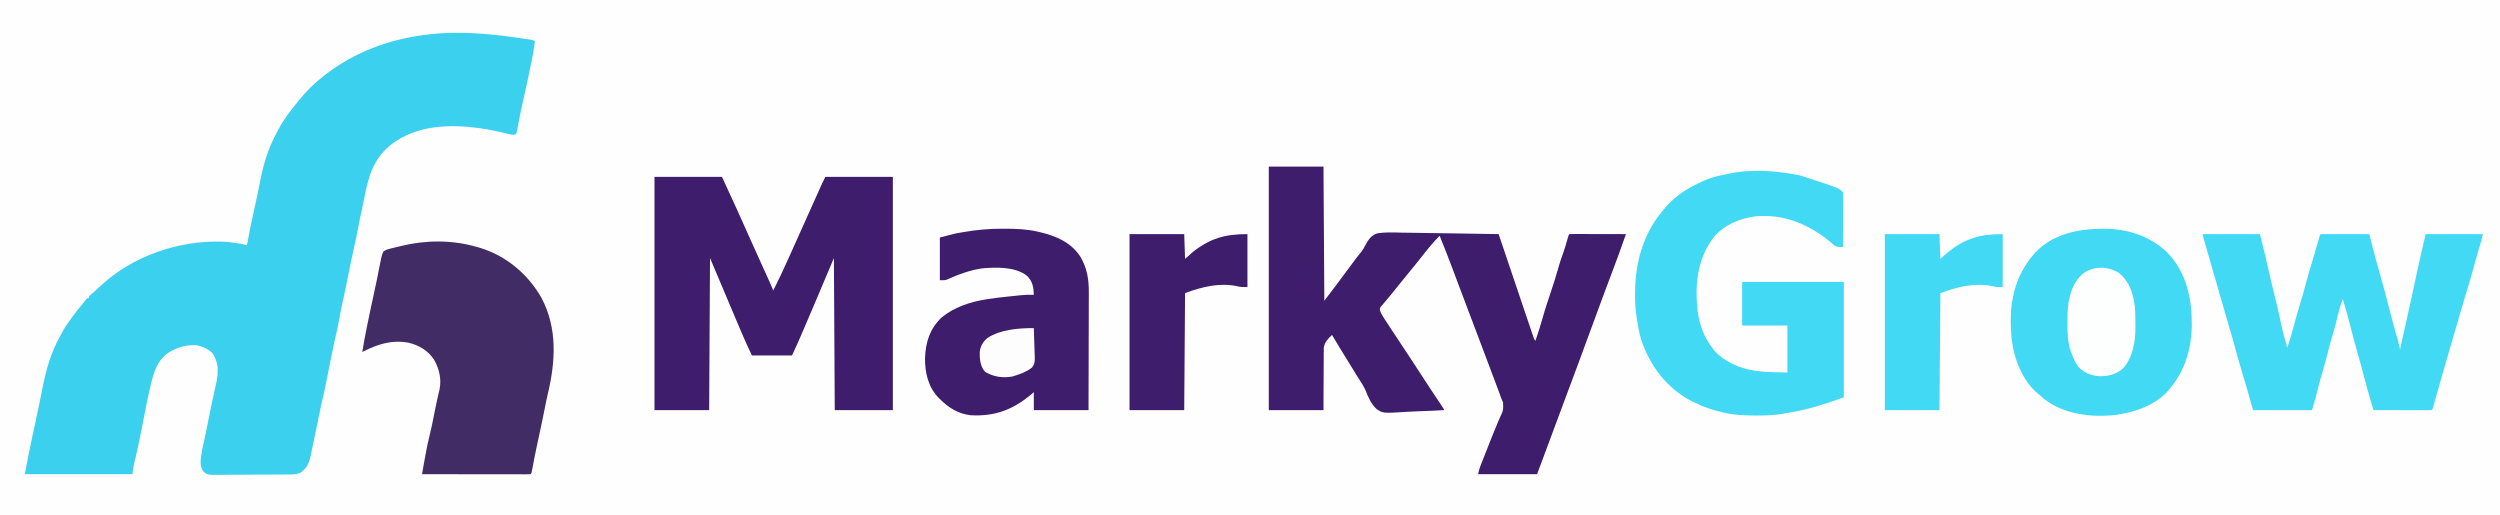
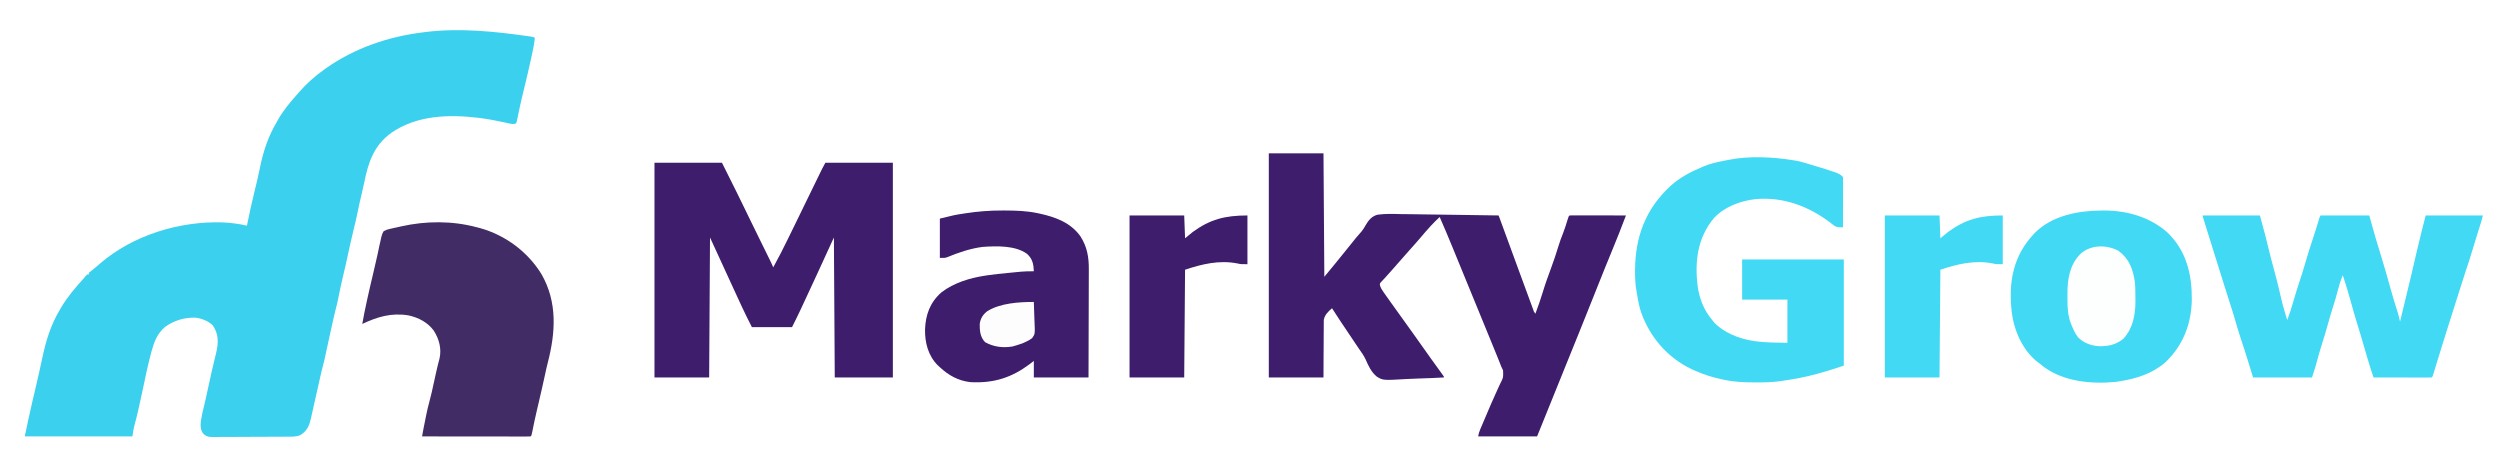
- <svg xmlns="http://www.w3.org/2000/svg" version="1.1" width="2926" height="602">
-   <path d="M0 0 C965.58 0 1931.16 0 2926 0 C2926 198.66 2926 397.32 2926 602 C1960.42 602 994.84 602 0 602 C0 403.34 0 204.68 0 0 Z " fill="#FEFEFE" transform="translate(0,0)" />
-   <path d="M0 0 C1.21 0.185 2.421 0.37 3.667 0.561 C6.508 1.086 6.508 1.086 8.508 2.086 C7.771 10.475 6.116 18.656 4.445 26.898 C4.217 28.035 4.217 28.035 3.984 29.195 C1.31 42.485 -1.575 55.723 -4.569 68.944 C-6.209 76.201 -7.793 83.461 -9.227 90.762 C-9.362 91.446 -9.498 92.131 -9.638 92.837 C-10.276 96.061 -10.9 99.287 -11.502 102.519 C-11.722 103.638 -11.942 104.757 -12.168 105.91 C-12.353 106.891 -12.537 107.871 -12.728 108.882 C-12.98 109.609 -13.232 110.336 -13.492 111.086 C-17.016 112.261 -18.386 111.84 -21.953 110.977 C-23.055 110.718 -24.156 110.459 -25.291 110.192 C-26.471 109.91 -27.651 109.627 -28.867 109.336 C-37.541 107.331 -46.171 105.493 -54.992 104.273 C-55.796 104.162 -56.599 104.051 -57.427 103.937 C-92.763 99.304 -129.611 100.778 -159.18 122.773 C-180.432 139.34 -186.575 161.354 -191.27 186.641 C-192.256 191.921 -193.351 197.163 -194.555 202.398 C-195.971 208.584 -197.213 214.784 -198.367 221.023 C-199.841 228.962 -201.521 236.837 -203.305 244.711 C-205.918 256.257 -208.278 267.842 -210.573 279.454 C-212.279 288.083 -214.022 296.694 -216 305.265 C-218.03 314.22 -219.681 323.258 -221.387 332.278 C-221.631 333.558 -221.874 334.838 -222.125 336.156 C-222.34 337.299 -222.556 338.441 -222.778 339.618 C-223.43 342.784 -224.188 345.896 -224.985 349.027 C-225.841 352.505 -226.549 356.011 -227.262 359.52 C-227.423 360.307 -227.584 361.094 -227.751 361.906 C-228.27 364.444 -228.788 366.984 -229.305 369.523 C-229.663 371.278 -230.022 373.033 -230.381 374.787 C-232.606 385.675 -234.809 396.567 -236.945 407.472 C-237.123 408.375 -237.301 409.277 -237.484 410.207 C-237.632 410.964 -237.781 411.722 -237.933 412.502 C-238.385 414.59 -238.892 416.666 -239.417 418.736 C-240.657 423.647 -241.678 428.598 -242.699 433.559 C-243.01 435.058 -243.01 435.058 -243.327 436.588 C-243.988 439.774 -244.647 442.961 -245.305 446.148 C-246.807 453.42 -248.318 460.689 -249.841 467.956 C-250.502 471.132 -251.147 474.312 -251.791 477.492 C-252.215 479.543 -252.641 481.594 -253.066 483.645 C-253.251 484.578 -253.436 485.512 -253.627 486.473 C-255.473 495.242 -257.983 501.876 -265.492 507.086 C-270.335 509.703 -275.24 509.396 -280.603 509.408 C-281.618 509.418 -282.634 509.428 -283.68 509.438 C-287.033 509.467 -290.385 509.481 -293.738 509.492 C-296.071 509.504 -298.403 509.515 -300.736 509.527 C-305.624 509.548 -310.512 509.559 -315.401 509.566 C-321.663 509.577 -327.925 509.625 -334.188 509.682 C-339.005 509.72 -343.821 509.73 -348.639 509.733 C-350.947 509.739 -353.256 509.755 -355.565 509.781 C-358.795 509.816 -362.022 509.812 -365.252 509.799 C-366.204 509.817 -367.157 509.836 -368.138 509.855 C-372.785 509.796 -375.632 509.522 -379.07 506.229 C-383.439 500.56 -382.924 494.881 -382.148 488.062 C-381.217 481.65 -379.911 475.388 -378.402 469.09 C-377.18 463.844 -376.163 458.556 -375.117 453.273 C-373.443 444.829 -371.746 436.39 -369.992 427.961 C-369.79 426.982 -369.587 426.003 -369.379 424.994 C-368.328 419.946 -367.232 414.913 -366.066 409.891 C-362.479 394.342 -359.709 382.108 -368.492 367.836 C-373.435 362.497 -381.308 359.075 -388.43 358.086 C-401.707 357.578 -413.985 361.697 -424.43 369.898 C-433.515 378.524 -437.161 388.963 -440.117 400.773 C-440.366 401.766 -440.615 402.759 -440.871 403.781 C-444.763 419.812 -447.762 436.052 -450.944 452.235 C-452.361 459.443 -453.807 466.644 -455.305 473.836 C-455.495 474.751 -455.686 475.666 -455.882 476.609 C-457.352 483.583 -458.98 490.513 -460.695 497.43 C-461.532 501.271 -462.005 505.185 -462.492 509.086 C-504.072 509.086 -545.652 509.086 -588.492 509.086 C-585.629 494.196 -582.775 479.356 -579.555 464.548 C-578.573 460.034 -577.602 455.519 -576.629 451.004 C-576.346 449.692 -576.346 449.692 -576.057 448.355 C-574.614 441.666 -573.196 434.973 -571.805 428.273 C-571.614 427.366 -571.424 426.458 -571.228 425.523 C-570.152 420.371 -569.129 415.212 -568.141 410.043 C-563.911 388.237 -558.301 367.591 -547.492 348.086 C-546.86 346.9 -546.228 345.714 -545.598 344.527 C-538.358 331.302 -529.119 319.638 -519.492 308.086 C-518.79 307.16 -518.087 306.235 -517.363 305.281 C-516.746 304.557 -516.128 303.832 -515.492 303.086 C-514.832 303.086 -514.172 303.086 -513.492 303.086 C-513.492 302.426 -513.492 301.766 -513.492 301.086 C-512.164 299.746 -512.164 299.746 -510.242 298.148 C-506.725 295.177 -503.385 292.078 -500.055 288.898 C-461.969 253.433 -408.32 235.208 -356.879 236.9 C-347.353 237.423 -337.739 238.693 -328.492 241.086 C-328.362 240.393 -328.231 239.699 -328.097 238.985 C-325.597 225.747 -323.012 212.549 -320.019 199.413 C-319.01 194.955 -318.031 190.489 -317.055 186.023 C-316.736 184.578 -316.736 184.578 -316.411 183.103 C-315.31 178.049 -314.274 172.994 -313.344 167.906 C-309.512 147.121 -303.677 127.662 -293.492 109.086 C-292.991 108.109 -292.489 107.132 -291.973 106.125 C-286.122 94.876 -278.518 84.858 -270.492 75.086 C-269.818 74.226 -269.144 73.366 -268.449 72.48 C-259.39 61.045 -249.076 50.952 -237.492 42.086 C-236.933 41.656 -236.374 41.225 -235.798 40.782 C-202.391 15.214 -163.106 0.544 -121.492 -4.914 C-120.747 -5.017 -120.002 -5.12 -119.235 -5.226 C-79.57 -10.482 -39.28 -6.009 0 0 Z " fill="#3BD0EE" transform="translate(617.4922,45.91406)" />
-   <path d="M0 0 C21.12 0 42.24 0 64 0 C64.33 51.81 64.66 103.62 65 157 C73.903 145.314 82.749 133.657 91.434 121.82 C102.895 106.267 102.895 106.267 108.682 99.189 C110.506 96.679 111.76 94.54 113.102 91.794 C116.478 85.54 120.108 80.165 127.185 78.047 C136.27 76.668 145.441 76.991 154.598 77.276 C158.627 77.383 162.655 77.393 166.685 77.413 C174.298 77.465 181.906 77.605 189.517 77.776 C198.189 77.966 206.861 78.059 215.534 78.144 C233.358 78.322 251.179 78.62 269 79 C269.29 79.86 269.58 80.721 269.879 81.607 C277.984 105.631 286.095 129.653 294.213 153.672 C294.957 155.874 295.701 158.075 296.445 160.277 C298.809 167.273 301.176 174.268 303.549 181.261 C304.224 183.251 304.897 185.24 305.57 187.23 C306.482 189.93 307.399 192.629 308.316 195.328 C308.579 196.107 308.841 196.885 309.111 197.687 C310.081 201.111 310.081 201.111 312 204 C315.142 194.874 318.124 185.744 320.688 176.438 C323.502 166.277 326.855 156.321 330.231 146.338 C333.427 136.879 336.42 127.41 339.072 117.782 C340.7 111.911 342.645 106.217 344.77 100.504 C346.515 95.534 347.961 90.488 349.389 85.419 C350.901 80.099 350.901 80.099 352 79 C354.056 78.906 356.114 78.883 358.172 78.886 C359.138 78.886 359.138 78.886 360.123 78.886 C362.261 78.887 364.398 78.895 366.535 78.902 C368.013 78.904 369.492 78.906 370.97 78.907 C374.868 78.91 378.766 78.92 382.664 78.931 C386.638 78.942 390.613 78.946 394.588 78.951 C402.392 78.962 410.196 78.979 418 79 C412.679 94.563 406.936 109.959 401.13 125.345 C398.446 132.457 395.773 139.572 393.102 146.688 C392.836 147.394 392.571 148.101 392.298 148.829 C387.597 161.357 382.984 173.916 378.438 186.5 C373.327 200.639 368.131 214.741 362.833 228.811 C357.317 243.46 351.866 258.131 346.438 272.812 C335.681 301.896 324.842 330.948 314 360 C291.23 360 268.46 360 245 360 C245.659 356.703 246.19 354.21 247.376 351.192 C247.794 350.12 247.794 350.12 248.221 349.025 C248.524 348.259 248.828 347.493 249.141 346.703 C249.46 345.889 249.779 345.075 250.107 344.236 C250.794 342.484 251.483 340.733 252.174 338.982 C253.258 336.23 254.333 333.475 255.406 330.719 C258.552 322.652 261.719 314.599 265.082 306.62 C266.338 303.638 267.574 300.649 268.809 297.659 C269.389 296.274 269.98 294.894 270.583 293.519 C274.516 285.074 274.516 285.074 274.184 276.047 C273.486 274.352 272.755 272.67 272 271 C271.144 268.653 270.298 266.303 269.461 263.949 C268.441 261.192 267.407 258.44 266.375 255.688 C265.804 254.157 265.232 252.626 264.661 251.095 C258.254 233.943 251.772 216.818 245.29 199.694 C241.708 190.229 238.131 180.763 234.556 171.296 C233.503 168.508 232.449 165.72 231.396 162.932 C228.12 154.265 224.846 145.596 221.582 136.923 C220.066 132.895 218.549 128.868 217.031 124.84 C216.318 122.949 215.606 121.056 214.896 119.164 C210.091 106.376 205.12 93.665 200 81 C196.452 84.517 193.088 88.113 189.875 91.938 C189.399 92.502 188.923 93.066 188.433 93.647 C184.635 98.18 180.974 102.81 177.344 107.477 C172.991 113.056 168.493 118.509 163.983 123.962 C160.321 128.392 156.698 132.848 153.121 137.348 C150.836 140.205 148.531 143.046 146.221 145.883 C145.082 147.285 143.944 148.688 142.808 150.093 C140.359 153.12 137.904 156.133 135.352 159.074 C134.617 159.937 133.882 160.799 133.125 161.688 C132.488 162.413 131.851 163.139 131.195 163.887 C129.771 165.932 129.771 165.932 130.227 168.299 C131.116 171.404 132.417 173.616 134.176 176.324 C134.832 177.343 135.489 178.362 136.165 179.411 C137.228 181.033 137.228 181.033 138.312 182.688 C139.05 183.825 139.787 184.963 140.524 186.101 C145.034 193.053 149.602 199.966 154.219 206.846 C158.927 213.864 163.56 220.93 168.188 228 C168.592 228.617 168.996 229.235 169.412 229.871 C173.829 236.617 178.24 243.366 182.648 250.117 C183.394 251.259 184.14 252.401 184.886 253.543 C186.318 255.735 187.749 257.927 189.18 260.119 C193.511 266.745 197.869 273.352 202.311 279.904 C205 283.894 205 283.894 205 285 C195.24 285.606 185.485 286.066 175.71 286.347 C171.168 286.482 166.639 286.664 162.105 286.961 C133.604 288.781 133.604 288.781 126.329 283.873 C119.902 278.136 116.526 270.107 113.388 262.258 C111.287 257.325 108.433 252.969 105.5 248.5 C104.449 246.813 103.401 245.123 102.359 243.43 C101.824 242.564 101.288 241.699 100.736 240.808 C82.672 211.598 82.672 211.598 74 197 C69.366 201.291 65.437 205.428 64.361 211.765 C64.329 213.131 64.324 214.497 64.341 215.863 C64.33 216.615 64.32 217.367 64.309 218.142 C64.28 220.604 64.286 223.065 64.293 225.527 C64.28 227.244 64.265 228.96 64.247 230.676 C64.207 235.176 64.197 239.675 64.193 244.175 C64.182 249.583 64.134 254.992 64.093 260.4 C64.034 268.6 64.021 276.799 64 285 C42.88 285 21.76 285 0 285 C0 190.95 0 96.9 0 0 Z " fill="#3D1D6C" transform="translate(1485,195)" />
-   <path d="M0 0 C26.07 0 52.14 0 79 0 C97.419 40.029 97.419 40.029 105 57 C106.957 61.376 108.916 65.75 110.875 70.125 C111.404 71.306 111.932 72.487 112.477 73.703 C115.963 81.485 119.47 89.256 122.988 97.023 C123.418 97.971 123.847 98.92 124.289 99.896 C126.434 104.631 128.58 109.365 130.728 114.098 C131.521 115.847 132.313 117.595 133.105 119.344 C133.469 120.145 133.834 120.945 134.209 121.771 C135.891 125.484 137.531 129.195 139 133 C145.089 121.093 150.711 109.012 156.188 96.812 C157.032 94.939 157.876 93.065 158.72 91.192 C161.151 85.797 163.577 80.399 166 75 C166.617 73.626 167.234 72.253 167.851 70.879 C170.434 65.126 173.013 59.37 175.59 53.613 C179.52 44.835 183.458 36.06 187.401 27.288 C188.21 25.487 189.018 23.686 189.826 21.885 C190.958 19.362 192.092 16.839 193.227 14.316 C193.563 13.565 193.9 12.813 194.248 12.038 C194.566 11.33 194.885 10.622 195.213 9.893 C195.487 9.283 195.761 8.673 196.043 8.045 C197.31 5.338 198.664 2.673 200 0 C226.07 0 252.14 0 279 0 C279 90.09 279 180.18 279 273 C256.56 273 234.12 273 211 273 C210.67 214.26 210.34 155.52 210 95 C203.73 109.85 197.46 124.7 191 140 C183.375 157.903 183.375 157.903 179.642 166.606 C178.136 170.119 176.634 173.634 175.131 177.148 C174.143 179.453 173.156 181.758 172.168 184.062 C171.734 185.079 171.299 186.096 170.852 187.143 C167.693 194.497 164.357 201.726 161 209 C145.49 209 129.98 209 114 209 C109.859 200.127 105.764 191.311 101.953 182.305 C101.498 181.234 101.042 180.163 100.573 179.06 C99.129 175.666 97.69 172.271 96.25 168.875 C95.335 166.723 94.419 164.57 93.504 162.418 C83.962 139.962 74.49 117.477 65 95 C64.67 153.74 64.34 212.48 64 273 C42.88 273 21.76 273 0 273 C0 182.91 0 92.82 0 0 Z " fill="#3D1D6C" transform="translate(766,207)" />
-   <path d="M0 0 C1.093 0.193 2.186 0.387 3.312 0.586 C6.283 1.236 9.105 2.064 12 3 C13.179 3.381 13.179 3.381 14.382 3.769 C52.085 16.085 52.085 16.085 57 21 C57.094 22.994 57.117 24.992 57.114 26.989 C57.113 28.27 57.113 29.551 57.113 30.871 C57.108 32.28 57.103 33.689 57.098 35.098 C57.096 36.531 57.094 37.965 57.093 39.398 C57.09 43.178 57.08 46.957 57.069 50.737 C57.058 54.591 57.054 58.445 57.049 62.299 C57.038 69.866 57.021 77.433 57 85 C52.312 85.248 49.535 85.342 45.906 82.254 C44.837 81.375 44.837 81.375 43.747 80.479 C43.005 79.846 42.264 79.214 41.5 78.562 C16.543 58.247 -12.78 46.097 -45.318 49.223 C-63.542 51.463 -81.863 59.127 -93.984 73.324 C-113.63 98.794 -116.712 129.896 -112.914 160.989 C-110.834 176.187 -105.562 190.922 -96 203 C-94.917 204.516 -94.917 204.516 -93.812 206.062 C-82.576 218.977 -64.363 226.988 -47.75 229.625 C-46.973 229.75 -46.196 229.875 -45.395 230.003 C-33.031 231.783 -20.461 231.707 -8 232 C-8 213.85 -8 195.7 -8 177 C-25.49 177 -42.98 177 -61 177 C-61 160.17 -61 143.34 -61 126 C-21.73 126 17.54 126 58 126 C58 170.55 58 215.1 58 261 C37.721 268.157 37.721 268.157 28 271 C27.355 271.194 26.711 271.389 26.047 271.589 C13.523 275.359 0.909 277.929 -12 280 C-13.558 280.27 -13.558 280.27 -15.148 280.546 C-24.861 282.116 -34.376 282.358 -44.188 282.312 C-45.413 282.31 -45.413 282.31 -46.663 282.307 C-58.685 282.262 -70.262 281.8 -82 279 C-82.774 278.828 -83.547 278.657 -84.344 278.48 C-95.852 275.904 -106.409 272.168 -117 267 C-117.995 266.517 -118.99 266.033 -120.016 265.535 C-148.786 250.698 -169.023 224.257 -179.004 193.895 C-181.207 186.803 -182.6 179.662 -183.652 172.314 C-183.911 170.59 -184.203 168.871 -184.51 167.154 C-186.011 158.463 -186.36 149.921 -186.312 141.125 C-186.31 140.407 -186.308 139.688 -186.306 138.948 C-186.108 97.647 -174.155 61.65 -144.552 32.185 C-134.015 22.001 -122.255 15.08 -109 9 C-107.983 8.517 -106.966 8.033 -105.918 7.535 C-98.257 4.087 -90.414 2.117 -82.212 0.454 C-80.798 0.164 -79.386 -0.14 -77.979 -0.462 C-53.258 -6.077 -24.749 -4.461 0 0 Z " fill="#41D9F3" transform="translate(2100,204)" />
-   <path d="M0 0 C1.209 0.336 2.418 0.673 3.664 1.02 C34.405 10.334 60.066 31.906 75.802 59.73 C94.597 95.351 92.208 133.887 83.188 171.938 C81.928 177.251 80.849 182.59 79.801 187.949 C78.803 193.037 77.745 198.112 76.688 203.188 C76.477 204.2 76.266 205.212 76.049 206.255 C74.88 211.851 73.692 217.443 72.484 223.031 C72.229 224.212 71.974 225.393 71.711 226.609 C71.198 228.982 70.685 231.354 70.172 233.727 C68.377 242.083 66.718 250.458 65.205 258.87 C64.103 264.897 64.103 264.897 63 266 C61.355 266.096 59.706 266.122 58.058 266.12 C56.988 266.122 55.918 266.123 54.816 266.124 C53.04 266.119 53.04 266.119 51.228 266.114 C49.37 266.114 49.37 266.114 47.474 266.114 C44.067 266.113 40.66 266.108 37.254 266.101 C33.697 266.095 30.14 266.095 26.583 266.093 C19.844 266.09 13.104 266.082 6.364 266.072 C-1.307 266.061 -8.978 266.055 -16.649 266.05 C-32.432 266.04 -48.216 266.022 -64 266 C-63.68 264.074 -63.36 262.148 -63.04 260.222 C-62.862 259.15 -62.683 258.077 -62.5 256.973 C-61.602 251.633 -60.582 246.318 -59.562 241 C-59.358 239.915 -59.154 238.829 -58.943 237.711 C-57.958 232.567 -56.899 227.474 -55.59 222.402 C-53.401 213.86 -51.741 205.204 -50 196.562 C-49.315 193.168 -48.627 189.773 -47.938 186.379 C-47.773 185.565 -47.608 184.751 -47.438 183.912 C-46.263 178.159 -44.966 172.448 -43.552 166.748 C-41.076 154.426 -43.984 142.234 -50.289 131.531 C-57.358 121.073 -67.8 114.97 -80 112.062 C-99.978 108.538 -116.406 113.928 -134 123 C-132.5 113.536 -130.699 104.142 -128.812 94.75 C-128.661 93.993 -128.51 93.236 -128.354 92.456 C-126.029 80.849 -123.57 69.277 -121.001 57.723 C-119.368 50.379 -117.783 43.03 -116.332 35.648 C-116.198 34.965 -116.063 34.283 -115.925 33.579 C-115.287 30.331 -114.659 27.081 -114.041 23.829 C-113.403 20.542 -112.723 17.27 -112 14 C-111.805 13.095 -111.611 12.191 -111.41 11.259 C-110.803 8.956 -110.209 7.051 -109 5 C-106.334 3.455 -104.825 2.824 -101.938 2.188 C-101.234 2.002 -100.531 1.817 -99.807 1.626 C-97.546 1.043 -95.276 0.52 -93 0 C-91.501 -0.371 -90.002 -0.743 -88.504 -1.117 C-59.361 -8.184 -28.868 -8.374 0 0 Z " fill="#422C65" transform="translate(558,289)" />
-   <path d="M0 0 C22.11 0 44.22 0 67 0 C73.77 27.081 73.77 27.081 76.5 39.5 C78.756 49.659 81.156 59.771 83.728 69.854 C85.82 78.121 87.705 86.429 89.562 94.75 C93.636 114.045 93.636 114.045 99 133 C101.779 124.97 104.174 116.909 106.312 108.688 C108.546 100.236 110.904 91.847 113.5 83.5 C116.023 75.379 118.326 67.221 120.5 59 C122.954 49.728 125.596 40.54 128.432 31.378 C130.783 23.774 132.99 16.136 135.135 8.471 C135.366 7.649 135.598 6.827 135.836 5.98 C136.038 5.258 136.239 4.535 136.447 3.79 C137 2 137 2 138 0 C156.81 0 175.62 0 195 0 C196.196 4.682 197.393 9.364 198.625 14.188 C201.214 24.262 203.88 34.3 206.782 44.289 C211.675 61.167 216.062 78.186 220.434 95.205 C222.505 103.216 224.707 111.18 227.047 119.116 C227.389 120.285 227.389 120.285 227.738 121.477 C227.935 122.137 228.131 122.798 228.333 123.479 C229.342 127.292 230.163 131.146 231 135 C233.149 125.376 235.294 115.751 237.438 106.125 C237.597 105.408 237.757 104.692 237.921 103.953 C242.338 84.114 246.723 64.27 250.894 44.377 C254.033 29.522 257.546 14.801 261 0 C283.11 0 305.22 0 328 0 C325.755 8.978 325.755 8.978 324.484 13.258 C324.206 14.201 323.928 15.145 323.641 16.117 C323.347 17.109 323.053 18.102 322.75 19.125 C320.426 27.018 318.187 34.926 316.062 42.875 C313.582 52.121 310.806 61.26 307.961 70.4 C305.634 77.892 303.419 85.407 301.289 92.957 C299.254 100.157 297.135 107.33 295 114.5 C292.403 123.232 289.844 131.972 287.357 140.735 C284.939 149.248 282.46 157.743 279.982 166.239 C276.943 176.669 273.982 187.119 271.119 197.599 C270.853 198.564 270.587 199.529 270.312 200.523 C270.082 201.368 269.851 202.213 269.613 203.083 C269 205 269 205 268 206 C265.883 206.094 263.763 206.117 261.644 206.114 C260.649 206.114 260.649 206.114 259.634 206.114 C257.432 206.113 255.23 206.105 253.027 206.098 C251.504 206.096 249.981 206.094 248.458 206.093 C244.442 206.09 240.425 206.08 236.409 206.069 C232.314 206.058 228.218 206.054 224.123 206.049 C216.082 206.038 208.041 206.021 200 206 C199.363 203.941 198.727 201.882 198.091 199.823 C197.737 198.676 197.382 197.53 197.017 196.348 C195.653 191.859 194.405 187.344 193.188 182.812 C192.937 181.89 192.687 180.967 192.43 180.016 C191.034 174.859 189.651 169.699 188.27 164.539 C187.68 162.338 187.09 160.138 186.5 157.938 C186.206 156.842 185.913 155.747 185.611 154.618 C183.767 147.766 181.851 140.94 179.875 134.125 C177.685 126.565 175.704 118.973 173.828 111.329 C170.904 99.458 167.59 87.687 164 76 C161.439 82.373 159.719 88.763 158.125 95.438 C156.414 102.444 154.666 109.413 152.562 116.312 C150.328 123.655 148.402 131.065 146.5 138.5 C144.447 146.52 142.325 154.493 139.918 162.414 C137.543 170.341 135.537 178.368 133.498 186.387 C133.077 188.034 133.077 188.034 132.648 189.715 C132.403 190.685 132.157 191.656 131.904 192.656 C130.695 197.13 129.332 201.561 128 206 C105.23 206 82.46 206 59 206 C57.494 200.699 55.989 195.399 54.438 189.938 C51.487 179.575 48.505 169.229 45.312 158.938 C42.493 149.836 39.991 140.667 37.547 131.458 C35.652 124.343 33.63 117.283 31.478 110.24 C28.903 101.773 26.485 93.262 24.062 84.75 C21.154 74.533 18.235 64.32 15.25 54.125 C12.378 44.317 9.558 34.494 6.76 24.665 C5.941 21.795 5.118 18.927 4.293 16.059 C4.014 15.087 3.735 14.115 3.448 13.114 C2.909 11.238 2.369 9.361 1.828 7.486 C1.588 6.65 1.349 5.814 1.102 4.953 C0.888 4.212 0.675 3.471 0.456 2.708 C0 1 0 1 0 0 Z " fill="#41D9F3" transform="translate(2578,274)" />
-   <path d="M0 0 C1.12 -0.009 2.24 -0.019 3.394 -0.029 C30.77 0.078 56.709 8.592 76.785 27.574 C99.624 51.171 105.906 81.824 105.66 113.635 C105.11 143.491 95.932 170.832 75.102 192.629 C59.896 207.153 40.798 213.957 20.375 217.25 C19.346 217.436 18.318 217.621 17.258 217.812 C-11.386 221.04 -43.789 217.571 -67.125 199.188 C-68.634 197.885 -70.135 196.573 -71.625 195.25 C-72.307 194.71 -72.989 194.17 -73.691 193.613 C-92.406 178.488 -102.565 152.221 -105.152 128.875 C-106.851 111.303 -106.953 92.442 -102.625 75.25 C-102.459 74.579 -102.292 73.908 -102.121 73.217 C-97.938 56.995 -90.483 42.96 -79.625 30.25 C-79.053 29.576 -78.48 28.902 -77.891 28.207 C-57.946 6.633 -28.062 0.178 0 0 Z " fill="#41D9F3" transform="translate(2459.625,267.75)" />
-   <path d="M0 0 C0.83 0.002 1.661 0.004 2.516 0.007 C15.281 0.06 27.756 0.457 40.25 3.312 C41.56 3.611 41.56 3.611 42.897 3.915 C62.066 8.462 79.461 15.639 90.688 32.688 C98.66 46.081 100.714 59.419 100.591 74.833 C100.59 76.343 100.59 77.852 100.592 79.361 C100.593 83.416 100.575 87.471 100.554 91.526 C100.535 95.779 100.534 100.033 100.53 104.286 C100.521 112.321 100.496 120.357 100.466 128.392 C100.432 137.548 100.416 146.704 100.401 155.861 C100.37 174.678 100.315 193.495 100.25 212.312 C79.13 212.312 58.01 212.312 36.25 212.312 C36.25 205.382 36.25 198.452 36.25 191.312 C34.641 192.653 33.032 193.994 31.375 195.375 C10.268 212.535 -10.542 219.834 -37.75 218.312 C-52.181 216.635 -63.689 209.516 -73.75 199.312 C-74.397 198.676 -75.044 198.039 -75.711 197.383 C-87.54 184.933 -91.363 167.859 -91.084 151.185 C-90.468 132.852 -85.367 116.859 -71.742 103.961 C-57.245 91.965 -38.767 85.784 -20.422 82.805 C-19.653 82.679 -18.885 82.552 -18.093 82.422 C-9.976 81.13 -1.826 80.211 6.349 79.377 C8.843 79.122 11.337 78.855 13.83 78.588 C15.45 78.419 17.071 78.25 18.691 78.082 C19.42 78.004 20.148 77.926 20.898 77.845 C26.037 77.33 31.086 77.25 36.25 77.312 C35.923 68.412 34.798 61.419 28.188 55.062 C14.46 44.314 -7.295 45.057 -23.75 46.312 C-37.98 48.286 -52.366 53.601 -65.41 59.52 C-67.75 60.312 -67.75 60.312 -73.75 60.312 C-73.75 43.812 -73.75 27.312 -73.75 10.312 C-56.372 5.678 -56.372 5.678 -47.375 4.188 C-46.488 4.032 -45.601 3.876 -44.688 3.715 C-29.755 1.17 -15.135 -0.071 0 0 Z " fill="#3D1D6C" transform="translate(1173.75,267.6875)" />
-   <path d="M0 0 C21.12 0 42.24 0 64 0 C64.495 14.355 64.495 14.355 65 29 C67.97 26.36 70.94 23.72 74 21 C94.285 4.988 111.31 0 138 0 C138 20.46 138 40.92 138 62 C130.257 62 130.257 62 126.27 61.027 C105.113 56.52 84.833 61.788 65 69 C64.67 114.21 64.34 159.42 64 206 C42.88 206 21.76 206 0 206 C0 138.02 0 70.04 0 0 Z " fill="#41D9F3" transform="translate(2206,274)" />
-   <path d="M0 0 C21.12 0 42.24 0 64 0 C64.495 14.355 64.495 14.355 65 29 C67.97 26.36 70.94 23.72 74 21 C94.3 4.976 111.655 0 138 0 C138 20.46 138 40.92 138 62 C130.257 62 130.257 62 126.27 61.027 C105.113 56.52 84.833 61.788 65 69 C64.67 114.21 64.34 159.42 64 206 C42.88 206 21.76 206 0 206 C0 138.02 0 70.04 0 0 Z " fill="#3D1D6C" transform="translate(1322,274)" />
-   <path d="M0 0 C12.865 10.068 17.169 23.295 19.434 39.164 C20.079 45.352 20.098 51.562 20.115 57.777 C20.125 59.85 20.156 61.923 20.188 63.996 C20.321 80.826 17.334 99.155 5.875 112.25 C-2.707 119.647 -11.532 121.819 -22.695 121.531 C-32.029 120.766 -40.375 117.408 -46.809 110.422 C-50.203 105.802 -52.323 100.688 -54.375 95.375 C-54.621 94.74 -54.868 94.104 -55.122 93.45 C-58.916 83.017 -59.448 72.601 -59.386 61.608 C-59.375 59.385 -59.386 57.164 -59.398 54.941 C-59.418 36.546 -56.992 18.12 -44.094 4.031 C-32.213 -7.515 -14.135 -7.916 0 0 Z " fill="#FDFEFE" transform="translate(2479.125,318.75)" />
-   <path d="M0 0 C0.248 5.977 0.429 11.951 0.549 17.932 C0.599 19.964 0.668 21.995 0.754 24.025 C1.454 40.809 1.454 40.809 -2.029 46.057 C-4.601 48.184 -6.966 49.626 -10 51 C-10.652 51.339 -11.305 51.678 -11.977 52.027 C-13.68 52.84 -13.68 52.84 -16.875 53.938 C-17.945 54.318 -19.015 54.698 -20.117 55.09 C-21.069 55.39 -22.02 55.691 -23 56 C-23.63 56.201 -24.261 56.402 -24.91 56.609 C-36.231 58.725 -47.149 57.139 -57 51.188 C-62.78 44.866 -63.437 36.325 -63.336 28.137 C-62.606 21.322 -59.627 15.937 -54.312 11.625 C-39.128 1.521 -17.711 0 0 0 Z " fill="#FDFDFD" transform="translate(1210,384)" />
+ <svg xmlns="http://www.w3.org/2000/svg" width="300" height="57" viewBox="0 0 300 57" fill="none">
+   <g clip-path="url(#clip0_4003_19)">
+     <path d="M63.311 4.332C63.435 4.35 63.559 4.367 63.687 4.385C63.978 4.435 63.978 4.435 64.183 4.529C64.108 5.321 63.938 6.093 63.767 6.87C63.743 6.978 63.743 6.978 63.719 7.087C63.445 8.341 63.15 9.59 62.843 10.838C62.674 11.523 62.512 12.208 62.365 12.897C62.351 12.961 62.337 13.026 62.323 13.092C62.257 13.397 62.193 13.701 62.132 14.006C62.109 14.112 62.087 14.217 62.063 14.326C62.044 14.419 62.026 14.511 62.006 14.606C61.98 14.675 61.954 14.744 61.928 14.815C61.566 14.925 61.426 14.886 61.06 14.804C60.947 14.78 60.834 14.755 60.718 14.73C60.597 14.704 60.476 14.677 60.351 14.649C59.462 14.46 58.577 14.287 57.673 14.172C57.59 14.161 57.508 14.151 57.423 14.14C53.8 13.703 50.022 13.842 46.99 15.917C44.811 17.48 44.182 19.558 43.7 21.944C43.599 22.442 43.487 22.937 43.363 23.431C43.218 24.014 43.091 24.599 42.972 25.188C42.821 25.937 42.649 26.68 42.466 27.423C42.198 28.513 41.956 29.606 41.721 30.702C41.546 31.516 41.367 32.328 41.165 33.137C40.956 33.982 40.787 34.835 40.612 35.686C40.587 35.807 40.562 35.928 40.537 36.052C40.515 36.16 40.492 36.268 40.47 36.379C40.403 36.678 40.325 36.971 40.243 37.267C40.156 37.595 40.083 37.926 40.01 38.257C39.993 38.331 39.977 38.405 39.96 38.482C39.907 38.721 39.854 38.961 39.8 39.201C39.764 39.366 39.727 39.532 39.69 39.697C39.462 40.725 39.236 41.752 39.017 42.782C38.999 42.867 38.981 42.952 38.962 43.04C38.947 43.111 38.931 43.182 38.916 43.256C38.87 43.453 38.818 43.649 38.764 43.844C38.637 44.308 38.532 44.775 38.427 45.243C38.395 45.385 38.395 45.385 38.363 45.529C38.295 45.83 38.228 46.13 38.16 46.431C38.006 47.117 37.851 47.803 37.695 48.489C37.627 48.788 37.561 49.089 37.495 49.389C37.452 49.582 37.408 49.776 37.364 49.969C37.345 50.057 37.326 50.145 37.307 50.236C37.118 51.063 36.86 51.689 36.09 52.181C35.594 52.428 35.091 52.399 34.541 52.4C34.437 52.401 34.333 52.402 34.225 52.403C33.882 52.406 33.538 52.407 33.194 52.408C32.955 52.409 32.716 52.41 32.477 52.411C31.976 52.413 31.474 52.414 30.973 52.415C30.331 52.416 29.689 52.421 29.047 52.426C28.553 52.43 28.059 52.431 27.565 52.431C27.329 52.431 27.092 52.433 26.855 52.435C26.524 52.439 26.193 52.438 25.862 52.437C25.764 52.439 25.667 52.441 25.566 52.442C25.09 52.437 24.798 52.411 24.445 52.1C23.997 51.565 24.05 51.029 24.13 50.386C24.225 49.781 24.359 49.19 24.514 48.596C24.639 48.101 24.743 47.602 24.851 47.103C25.022 46.306 25.196 45.51 25.376 44.715C25.397 44.622 25.418 44.53 25.439 44.435C25.547 43.959 25.659 43.484 25.779 43.01C26.146 41.542 26.43 40.388 25.53 39.041C25.023 38.538 24.216 38.215 23.486 38.121C22.124 38.073 20.866 38.462 19.795 39.236C18.863 40.05 18.489 41.035 18.186 42.149C18.161 42.243 18.135 42.337 18.109 42.433C17.71 43.946 17.402 45.478 17.076 47.005C16.931 47.685 16.782 48.365 16.629 49.044C16.609 49.13 16.59 49.216 16.57 49.305C16.419 49.963 16.252 50.617 16.076 51.27C15.99 51.632 15.942 52.002 15.892 52.37C11.629 52.37 7.366 52.37 2.973 52.37C3.267 50.965 3.56 49.565 3.89 48.167C3.99 47.741 4.09 47.315 4.19 46.889C4.219 46.765 4.219 46.765 4.248 46.639C4.396 46.008 4.542 45.377 4.684 44.744C4.704 44.659 4.723 44.573 4.743 44.485C4.854 43.999 4.959 43.512 5.06 43.024C5.494 40.967 6.069 39.018 7.177 37.178C7.242 37.066 7.307 36.954 7.371 36.842C8.114 35.594 9.061 34.493 10.048 33.403C10.12 33.316 10.192 33.229 10.266 33.139C10.329 33.07 10.393 33.002 10.458 32.932C10.526 32.932 10.593 32.932 10.663 32.932C10.663 32.869 10.663 32.807 10.663 32.743C10.799 32.617 10.799 32.617 10.996 32.466C11.357 32.185 11.699 31.893 12.041 31.593C15.946 28.246 21.446 26.527 26.721 26.686C27.697 26.736 28.683 26.855 29.631 27.081C29.644 27.016 29.658 26.95 29.672 26.883C29.928 25.634 30.193 24.389 30.5 23.149C30.603 22.728 30.703 22.307 30.804 21.886C30.836 21.749 30.836 21.749 30.87 21.61C30.983 21.133 31.089 20.656 31.184 20.176C31.577 18.215 32.175 16.379 33.219 14.626C33.271 14.534 33.322 14.441 33.375 14.346C33.975 13.285 34.755 12.339 35.578 11.418C35.647 11.336 35.716 11.255 35.787 11.172C36.716 10.093 37.773 9.14 38.961 8.304C39.018 8.263 39.076 8.222 39.135 8.181C42.56 5.768 46.588 4.384 50.855 3.869C50.931 3.859 51.007 3.849 51.086 3.839C55.153 3.343 59.284 3.765 63.311 4.332Z" fill="#3BD0EE" />
+     <path d="M152.256 18.4C154.422 18.4 156.587 18.4 158.818 18.4C158.852 23.289 158.886 28.178 158.92 33.215C159.833 32.112 160.74 31.012 161.631 29.895C162.806 28.428 162.806 28.428 163.399 27.76C163.586 27.523 163.715 27.321 163.852 27.062C164.198 26.472 164.571 25.965 165.296 25.765C166.228 25.635 167.168 25.665 168.107 25.692C168.52 25.702 168.933 25.703 169.346 25.705C170.127 25.71 170.907 25.723 171.687 25.739C172.576 25.757 173.465 25.766 174.355 25.774C176.182 25.791 178.009 25.819 179.836 25.855C179.866 25.936 179.896 26.017 179.927 26.101C180.757 28.368 181.589 30.634 182.421 32.901C182.498 33.109 182.574 33.316 182.65 33.524C182.893 34.184 183.135 34.844 183.379 35.504C183.448 35.692 183.517 35.88 183.586 36.068C183.679 36.322 183.773 36.577 183.867 36.832C183.894 36.905 183.921 36.979 183.949 37.054C184.048 37.377 184.048 37.377 184.245 37.65C184.567 36.789 184.873 35.927 185.136 35.049C185.424 34.09 185.768 33.151 186.114 32.209C186.442 31.316 186.749 30.423 187.021 29.514C187.188 28.96 187.387 28.423 187.605 27.884C187.784 27.415 187.932 26.939 188.079 26.461C188.234 25.959 188.234 25.959 188.346 25.855C188.557 25.846 188.768 25.844 188.979 25.844C189.078 25.844 189.078 25.844 189.179 25.844C189.398 25.844 189.617 25.845 189.837 25.846C189.988 25.846 190.14 25.846 190.291 25.846C190.691 25.846 191.091 25.847 191.49 25.848C191.898 25.849 192.305 25.85 192.713 25.85C193.513 25.851 194.313 25.853 195.113 25.855C194.568 27.323 193.979 28.776 193.383 30.228C193.108 30.899 192.834 31.57 192.56 32.242C192.533 32.309 192.506 32.375 192.478 32.444C191.996 33.626 191.523 34.811 191.057 35.999C190.533 37.333 190 38.663 189.457 39.991C188.891 41.373 188.333 42.758 187.776 44.143C186.673 46.888 185.562 49.629 184.45 52.37C182.116 52.37 179.781 52.37 177.376 52.37C177.443 52.059 177.498 51.824 177.619 51.539C177.662 51.438 177.662 51.438 177.706 51.335C177.737 51.262 177.768 51.19 177.8 51.115C177.833 51.039 177.866 50.962 177.899 50.883C177.97 50.717 178.04 50.552 178.111 50.387C178.222 50.127 178.333 49.867 178.443 49.607C178.765 48.846 179.09 48.086 179.435 47.333C179.563 47.052 179.69 46.77 179.817 46.488C179.876 46.357 179.937 46.227 179.999 46.097C180.402 45.3 180.402 45.3 180.368 44.448C180.296 44.288 180.221 44.13 180.144 43.972C180.056 43.751 179.969 43.529 179.884 43.307C179.779 43.047 179.673 42.787 179.567 42.527C179.509 42.383 179.45 42.238 179.392 42.094C178.735 40.475 178.07 38.859 177.405 37.244C177.038 36.35 176.671 35.457 176.305 34.564C176.197 34.301 176.089 34.038 175.981 33.775C175.645 32.957 175.309 32.139 174.975 31.32C174.819 30.941 174.664 30.56 174.508 30.18C174.435 30.002 174.362 29.823 174.289 29.645C173.796 28.438 173.287 27.239 172.762 26.044C172.398 26.375 172.053 26.715 171.724 27.076C171.675 27.129 171.626 27.182 171.576 27.237C171.187 27.665 170.811 28.102 170.439 28.542C169.993 29.068 169.531 29.583 169.069 30.098C168.694 30.515 168.322 30.936 167.955 31.361C167.721 31.63 167.485 31.898 167.248 32.166C167.131 32.298 167.014 32.431 166.898 32.563C166.647 32.849 166.395 33.133 166.134 33.411C166.058 33.492 165.983 33.574 165.905 33.657C165.84 33.726 165.775 33.794 165.707 33.865C165.561 34.058 165.561 34.058 165.608 34.281C165.699 34.574 165.833 34.783 166.013 35.038C166.08 35.135 166.148 35.231 166.217 35.33C166.326 35.483 166.326 35.483 166.437 35.639C166.513 35.746 166.588 35.853 166.664 35.961C167.126 36.617 167.595 37.269 168.068 37.919C168.551 38.581 169.026 39.247 169.5 39.915C169.542 39.973 169.583 40.031 169.626 40.091C170.079 40.728 170.531 41.365 170.983 42.002C171.059 42.109 171.136 42.217 171.212 42.325C171.359 42.532 171.506 42.739 171.653 42.945C172.097 43.571 172.543 44.194 172.999 44.812C173.275 45.189 173.275 45.189 173.275 45.293C172.274 45.35 171.274 45.394 170.271 45.42C169.806 45.433 169.341 45.45 168.877 45.478C165.954 45.65 165.954 45.65 165.208 45.187C164.549 44.645 164.203 43.888 163.882 43.147C163.666 42.682 163.374 42.271 163.073 41.849C162.965 41.69 162.858 41.53 162.751 41.37C162.696 41.289 162.641 41.207 162.584 41.123C160.732 38.367 160.732 38.367 159.843 36.989C159.368 37.394 158.965 37.785 158.855 38.383C158.852 38.511 158.851 38.64 158.853 38.769C158.852 38.84 158.851 38.911 158.85 38.984C158.847 39.217 158.847 39.449 158.848 39.681C158.847 39.843 158.845 40.005 158.843 40.167C158.839 40.592 158.838 41.016 158.838 41.441C158.837 41.951 158.832 42.462 158.827 42.972C158.821 43.746 158.82 44.519 158.818 45.293C156.653 45.293 154.487 45.293 152.256 45.293C152.256 36.419 152.256 27.544 152.256 18.4Z" fill="#3D1D6C" />
+     <path d="M78.537 19.532C81.21 19.532 83.883 19.532 86.637 19.532C88.525 23.31 88.525 23.31 89.303 24.911C89.503 25.324 89.704 25.737 89.905 26.149C89.959 26.261 90.013 26.372 90.069 26.487C90.427 27.221 90.786 27.955 91.147 28.688C91.191 28.777 91.235 28.867 91.28 28.959C91.5 29.405 91.72 29.852 91.941 30.299C92.022 30.464 92.103 30.629 92.184 30.794C92.222 30.869 92.259 30.945 92.297 31.023C92.47 31.373 92.638 31.723 92.789 32.082C93.413 30.959 93.989 29.819 94.551 28.668C94.637 28.491 94.724 28.314 94.811 28.137C95.06 27.628 95.308 27.119 95.557 26.61C95.62 26.48 95.683 26.35 95.747 26.221C96.012 25.678 96.276 25.135 96.54 24.591C96.943 23.763 97.347 22.935 97.751 22.107C97.834 21.937 97.917 21.767 98 21.598C98.116 21.36 98.232 21.121 98.349 20.883C98.383 20.812 98.418 20.741 98.453 20.668C98.486 20.602 98.519 20.535 98.552 20.466C98.58 20.408 98.608 20.351 98.637 20.292C98.767 20.036 98.906 19.785 99.043 19.532C101.716 19.532 104.389 19.532 107.143 19.532C107.143 28.033 107.143 36.534 107.143 45.293C104.842 45.293 102.541 45.293 100.171 45.293C100.137 39.75 100.103 34.207 100.068 28.497C99.425 29.898 98.782 31.299 98.12 32.743C97.338 34.432 97.338 34.432 96.956 35.254C96.801 35.585 96.647 35.917 96.493 36.248C96.392 36.466 96.291 36.683 96.189 36.901C96.145 36.997 96.1 37.093 96.054 37.191C95.731 37.885 95.388 38.568 95.044 39.254C93.454 39.254 91.864 39.254 90.225 39.254C89.801 38.417 89.381 37.585 88.99 36.735C88.944 36.634 88.897 36.533 88.849 36.429C88.701 36.108 88.553 35.788 88.406 35.468C88.312 35.264 88.218 35.061 88.124 34.858C87.146 32.739 86.174 30.618 85.201 28.497C85.168 34.039 85.134 39.582 85.099 45.293C82.934 45.293 80.768 45.293 78.537 45.293C78.537 36.792 78.537 28.291 78.537 19.532Z" fill="#3D1D6C" />
+     <path d="M215.311 19.25C215.423 19.268 215.535 19.286 215.65 19.305C215.955 19.366 216.244 19.444 216.541 19.533C216.662 19.569 216.662 19.569 216.785 19.605C220.651 20.767 220.651 20.767 221.155 21.231C221.164 21.419 221.167 21.608 221.166 21.796C221.166 21.917 221.166 22.038 221.166 22.163C221.166 22.296 221.165 22.428 221.165 22.561C221.165 22.697 221.164 22.832 221.164 22.967C221.164 23.324 221.163 23.68 221.162 24.037C221.161 24.401 221.16 24.764 221.16 25.128C221.159 25.842 221.157 26.556 221.155 27.27C220.674 27.294 220.389 27.302 220.017 27.011C219.908 26.928 219.908 26.928 219.796 26.843C219.72 26.784 219.644 26.724 219.566 26.663C217.007 24.746 214 23.599 210.664 23.894C208.796 24.105 206.917 24.829 205.674 26.168C203.66 28.572 203.344 31.507 203.734 34.441C203.947 35.875 204.487 37.265 205.468 38.405C205.579 38.548 205.579 38.548 205.692 38.694C206.844 39.912 208.712 40.668 210.415 40.917C210.495 40.929 210.574 40.941 210.656 40.953C211.924 41.121 213.213 41.114 214.49 41.141C214.49 39.428 214.49 37.716 214.49 35.951C212.697 35.951 210.904 35.951 209.056 35.951C209.056 34.363 209.056 32.775 209.056 31.139C213.083 31.139 217.109 31.139 221.257 31.139C221.257 35.343 221.257 39.546 221.257 43.878C219.178 44.553 219.178 44.553 218.181 44.821C218.115 44.84 218.049 44.858 217.981 44.877C216.697 45.233 215.404 45.475 214.08 45.67C213.92 45.696 213.92 45.696 213.758 45.722C212.762 45.87 211.786 45.893 210.78 45.889C210.654 45.888 210.654 45.888 210.526 45.888C209.294 45.884 208.107 45.84 206.903 45.576C206.824 45.56 206.745 45.544 206.663 45.527C205.483 45.284 204.401 44.931 203.315 44.444C203.213 44.398 203.111 44.352 203.006 44.306C200.056 42.905 197.981 40.41 196.958 37.545C196.732 36.876 196.589 36.203 196.481 35.509C196.454 35.346 196.425 35.184 196.393 35.022C196.239 34.202 196.203 33.396 196.208 32.566C196.208 32.498 196.209 32.431 196.209 32.361C196.229 28.463 197.455 25.067 200.49 22.287C201.57 21.326 202.776 20.672 204.135 20.099C204.239 20.053 204.344 20.008 204.451 19.96C205.236 19.635 206.041 19.449 206.881 19.292C207.026 19.265 207.171 19.236 207.315 19.206C209.85 18.676 212.773 18.828 215.311 19.25Z" fill="#41D9F3" />
+     <path d="M57.211 27.27C57.335 27.302 57.459 27.334 57.587 27.366C60.739 28.245 63.37 30.281 64.983 32.906C66.91 36.267 66.665 39.904 65.74 43.494C65.611 43.995 65.501 44.499 65.393 45.005C65.291 45.485 65.182 45.964 65.074 46.443C65.052 46.538 65.031 46.634 65.009 46.732C64.889 47.26 64.767 47.788 64.643 48.315C64.617 48.427 64.591 48.538 64.564 48.653C64.511 48.877 64.459 49.101 64.406 49.325C64.222 50.113 64.052 50.903 63.897 51.697C63.784 52.266 63.784 52.266 63.671 52.37C63.502 52.379 63.333 52.381 63.164 52.381C63.054 52.381 62.945 52.382 62.832 52.382C62.65 52.381 62.65 52.381 62.464 52.381C62.273 52.381 62.273 52.381 62.079 52.381C61.73 52.381 61.38 52.38 61.031 52.38C60.666 52.379 60.302 52.379 59.937 52.379C59.246 52.378 58.555 52.378 57.864 52.377C57.077 52.376 56.291 52.375 55.504 52.375C53.886 52.374 52.268 52.372 50.65 52.37C50.682 52.188 50.715 52.006 50.748 51.825C50.766 51.724 50.784 51.622 50.803 51.518C50.895 51.014 51 50.513 51.104 50.011C51.125 49.908 51.146 49.806 51.168 49.7C51.269 49.215 51.377 48.734 51.512 48.256C51.736 47.45 51.906 46.633 52.085 45.818C52.155 45.497 52.226 45.177 52.296 44.857C52.313 44.78 52.33 44.703 52.348 44.624C52.468 44.081 52.601 43.542 52.746 43.004C53 41.842 52.702 40.691 52.055 39.681C51.33 38.694 50.26 38.119 49.009 37.844C46.961 37.512 45.276 38.02 43.472 38.876C43.626 37.983 43.811 37.097 44.004 36.211C44.02 36.139 44.035 36.068 44.051 35.994C44.29 34.899 44.542 33.807 44.805 32.717C44.973 32.024 45.135 31.33 45.284 30.634C45.298 30.569 45.312 30.505 45.326 30.439C45.391 30.132 45.456 29.825 45.519 29.518C45.584 29.208 45.654 28.9 45.728 28.591C45.748 28.506 45.768 28.42 45.788 28.332C45.851 28.115 45.912 27.935 46.036 27.742C46.309 27.596 46.464 27.537 46.76 27.476C46.832 27.459 46.904 27.441 46.978 27.423C47.21 27.368 47.443 27.319 47.676 27.27C47.83 27.235 47.983 27.2 48.137 27.165C51.125 26.498 54.252 26.48 57.211 27.27Z" fill="#422C65" />
+     <path d="M264.321 25.855C266.588 25.855 268.855 25.855 271.19 25.855C271.884 28.41 271.884 28.41 272.164 29.582C272.396 30.541 272.642 31.495 272.905 32.446C273.12 33.226 273.313 34.01 273.504 34.795C273.921 36.616 273.921 36.616 274.471 38.405C274.756 37.647 275.002 36.886 275.221 36.111C275.45 35.313 275.692 34.521 275.958 33.734C276.217 32.968 276.453 32.198 276.676 31.422C276.927 30.547 277.198 29.68 277.489 28.816C277.73 28.098 277.956 27.377 278.176 26.654C278.2 26.576 278.224 26.499 278.248 26.419C278.269 26.351 278.289 26.283 278.311 26.212C278.367 26.044 278.367 26.044 278.47 25.855C280.398 25.855 282.327 25.855 284.314 25.855C284.437 26.297 284.559 26.738 284.686 27.194C284.951 28.144 285.224 29.091 285.522 30.034C286.024 31.627 286.473 33.232 286.922 34.838C287.134 35.594 287.36 36.346 287.6 37.095C287.635 37.205 287.635 37.205 287.671 37.317C287.691 37.38 287.711 37.442 287.732 37.506C287.835 37.866 287.919 38.23 288.005 38.593C288.225 37.685 288.445 36.777 288.665 35.869C288.681 35.801 288.698 35.733 288.715 35.664C289.168 33.792 289.617 31.919 290.045 30.042C290.367 28.64 290.727 27.251 291.081 25.855C293.348 25.855 295.615 25.855 297.95 25.855C297.72 26.702 297.72 26.702 297.59 27.106C297.561 27.195 297.533 27.284 297.503 27.375C297.473 27.469 297.443 27.563 297.412 27.659C297.174 28.404 296.944 29.15 296.726 29.9C296.472 30.773 296.187 31.635 295.896 32.498C295.657 33.205 295.43 33.914 295.212 34.626C295.003 35.306 294.786 35.982 294.567 36.659C294.301 37.483 294.038 38.308 293.783 39.135C293.535 39.938 293.281 40.739 293.027 41.541C292.716 42.525 292.412 43.511 292.118 44.5C292.091 44.591 292.064 44.682 292.036 44.776C292.012 44.856 291.988 44.936 291.964 45.018C291.901 45.199 291.901 45.199 291.799 45.293C291.582 45.302 291.364 45.304 291.147 45.304C291.045 45.304 291.045 45.304 290.941 45.304C290.715 45.304 290.489 45.303 290.263 45.302C290.107 45.302 289.951 45.302 289.795 45.302C289.383 45.301 288.971 45.3 288.56 45.299C288.14 45.298 287.72 45.298 287.3 45.298C286.476 45.297 285.651 45.295 284.827 45.293C284.761 45.099 284.696 44.904 284.631 44.71C284.595 44.602 284.558 44.494 284.521 44.382C284.381 43.959 284.253 43.533 284.128 43.105C284.103 43.018 284.077 42.931 284.05 42.841C283.907 42.355 283.766 41.868 283.624 41.381C283.563 41.173 283.503 40.965 283.442 40.758C283.412 40.654 283.382 40.551 283.351 40.444C283.162 39.798 282.966 39.154 282.763 38.511C282.539 37.797 282.336 37.081 282.143 36.36C281.843 35.24 281.504 34.129 281.136 33.026C280.873 33.627 280.697 34.23 280.533 34.86C280.358 35.521 280.179 36.179 279.963 36.83C279.734 37.523 279.536 38.222 279.341 38.924C279.131 39.68 278.913 40.433 278.667 41.18C278.423 41.928 278.217 42.686 278.008 43.442C277.965 43.598 277.965 43.598 277.921 43.756C277.896 43.848 277.871 43.94 277.845 44.034C277.721 44.456 277.581 44.874 277.445 45.293C275.11 45.293 272.775 45.293 270.37 45.293C270.216 44.793 270.061 44.293 269.902 43.777C269.6 42.8 269.294 41.823 268.967 40.852C268.678 39.993 268.421 39.128 268.171 38.259C267.976 37.588 267.769 36.922 267.548 36.257C267.284 35.458 267.036 34.655 266.788 33.852C266.49 32.888 266.19 31.924 265.884 30.962C265.59 30.037 265.301 29.11 265.014 28.182C264.93 27.911 264.846 27.641 264.761 27.37C264.732 27.278 264.704 27.187 264.674 27.092C264.619 26.915 264.564 26.738 264.508 26.561C264.484 26.482 264.459 26.403 264.434 26.322C264.412 26.252 264.39 26.182 264.368 26.11C264.321 25.949 264.321 25.949 264.321 25.855Z" fill="#41D9F3" />
+     <path d="M252.184 25.265C252.299 25.264 252.413 25.263 252.532 25.262C255.339 25.272 257.998 26.076 260.057 27.867C262.398 30.093 263.042 32.986 263.017 35.987C262.961 38.805 262.02 41.385 259.884 43.441C258.325 44.812 256.367 45.454 254.273 45.765C254.167 45.782 254.062 45.8 253.953 45.818C251.016 46.122 247.694 45.795 245.302 44.06C245.147 43.937 244.993 43.814 244.84 43.689C244.77 43.638 244.7 43.587 244.628 43.534C242.71 42.107 241.668 39.628 241.403 37.425C241.228 35.767 241.218 33.988 241.662 32.365C241.679 32.302 241.696 32.239 241.713 32.174C242.142 30.643 242.907 29.319 244.02 28.119C244.079 28.056 244.137 27.992 244.198 27.927C246.243 25.891 249.307 25.282 252.184 25.265Z" fill="#41D9F3" />
+     <path d="M120.343 25.259C120.429 25.259 120.514 25.259 120.601 25.26C121.91 25.265 123.189 25.302 124.47 25.572C124.604 25.6 124.604 25.6 124.742 25.628C126.707 26.058 128.49 26.735 129.641 28.343C130.459 29.607 130.669 30.866 130.657 32.32C130.657 32.463 130.657 32.605 130.657 32.748C130.657 33.13 130.655 33.513 130.653 33.895C130.651 34.297 130.651 34.698 130.651 35.099C130.65 35.858 130.647 36.616 130.644 37.374C130.641 38.238 130.639 39.102 130.637 39.966C130.634 41.742 130.629 43.517 130.622 45.293C128.456 45.293 126.291 45.293 124.06 45.293C124.06 44.639 124.06 43.985 124.06 43.311C123.895 43.438 123.73 43.564 123.56 43.695C121.396 45.314 119.263 46.003 116.473 45.859C114.993 45.701 113.813 45.029 112.782 44.066C112.716 44.006 112.649 43.946 112.581 43.884C111.368 42.709 110.976 41.098 111.005 39.525C111.068 37.795 111.591 36.286 112.988 35.069C114.474 33.937 116.369 33.354 118.25 33.072C118.328 33.061 118.407 33.049 118.488 33.036C119.321 32.914 120.156 32.828 120.994 32.749C121.25 32.725 121.506 32.7 121.761 32.675C121.927 32.659 122.094 32.643 122.26 32.627C122.334 32.62 122.409 32.612 122.486 32.605C123.013 32.556 123.531 32.548 124.06 32.554C124.026 31.714 123.911 31.055 123.233 30.455C121.826 29.441 119.595 29.511 117.908 29.629C116.449 29.815 114.974 30.317 113.637 30.875C113.397 30.95 113.397 30.95 112.782 30.95C112.782 29.393 112.782 27.836 112.782 26.232C114.564 25.795 114.564 25.795 115.486 25.654C115.577 25.64 115.668 25.625 115.762 25.61C117.293 25.369 118.792 25.252 120.343 25.259Z" fill="#3D1D6C" />
+     <path d="M226.18 25.855C228.345 25.855 230.511 25.855 232.742 25.855C232.793 27.209 232.793 27.209 232.844 28.591C233.149 28.342 233.453 28.093 233.767 27.836C235.847 26.325 237.592 25.855 240.329 25.855C240.329 27.785 240.329 29.716 240.329 31.705C239.535 31.705 239.535 31.705 239.126 31.613C236.957 31.188 234.878 31.685 232.844 32.366C232.81 36.632 232.777 40.898 232.742 45.293C230.576 45.293 228.411 45.293 226.18 45.293C226.18 38.878 226.18 32.464 226.18 25.855Z" fill="#41D9F3" />
+     <path d="M135.544 25.855C137.709 25.855 139.874 25.855 142.105 25.855C142.156 27.209 142.156 27.209 142.208 28.591C142.512 28.342 142.817 28.093 143.131 27.836C145.212 26.324 146.991 25.855 149.693 25.855C149.693 27.785 149.693 29.716 149.693 31.705C148.899 31.705 148.899 31.705 148.49 31.613C146.321 31.188 144.241 31.685 142.208 32.366C142.174 36.632 142.14 40.898 142.105 45.293C139.94 45.293 137.775 45.293 135.544 45.293C135.544 38.878 135.544 32.464 135.544 25.855Z" fill="#3D1D6C" />
+     <path d="M254.183 30.077C255.502 31.027 255.944 32.275 256.176 33.773C256.242 34.357 256.244 34.943 256.246 35.529C256.247 35.725 256.25 35.92 256.253 36.116C256.267 37.704 255.96 39.434 254.786 40.669C253.906 41.367 253.001 41.572 251.856 41.545C250.899 41.473 250.044 41.156 249.384 40.497C249.036 40.061 248.819 39.578 248.608 39.077C248.583 39.017 248.558 38.957 248.532 38.895C248.143 37.911 248.088 36.928 248.094 35.891C248.096 35.681 248.094 35.471 248.093 35.262C248.091 33.526 248.34 31.787 249.662 30.458C250.88 29.368 252.734 29.33 254.183 30.077Z" fill="#FDFEFE" />
+     <path d="M124.06 36.234C124.085 36.798 124.104 37.362 124.116 37.926C124.121 38.118 124.128 38.31 124.137 38.501C124.209 40.085 124.209 40.085 123.852 40.58C123.588 40.781 123.346 40.917 123.035 41.047C122.968 41.079 122.901 41.111 122.832 41.144C122.657 41.22 122.657 41.22 122.33 41.324C122.22 41.36 122.11 41.396 121.997 41.433C121.9 41.461 121.802 41.489 121.702 41.519C121.637 41.538 121.573 41.556 121.506 41.576C120.345 41.776 119.226 41.626 118.216 41.064C117.623 40.468 117.556 39.662 117.566 38.889C117.641 38.246 117.947 37.738 118.491 37.331C120.048 36.378 122.244 36.234 124.06 36.234Z" fill="#FDFDFD" />
+   </g>
+   <defs>
+     <clipPath id="clip0_4003_19">
+       <rect width="300" height="56.805" fill="none" />
+     </clipPath>
+   </defs>
</svg>
